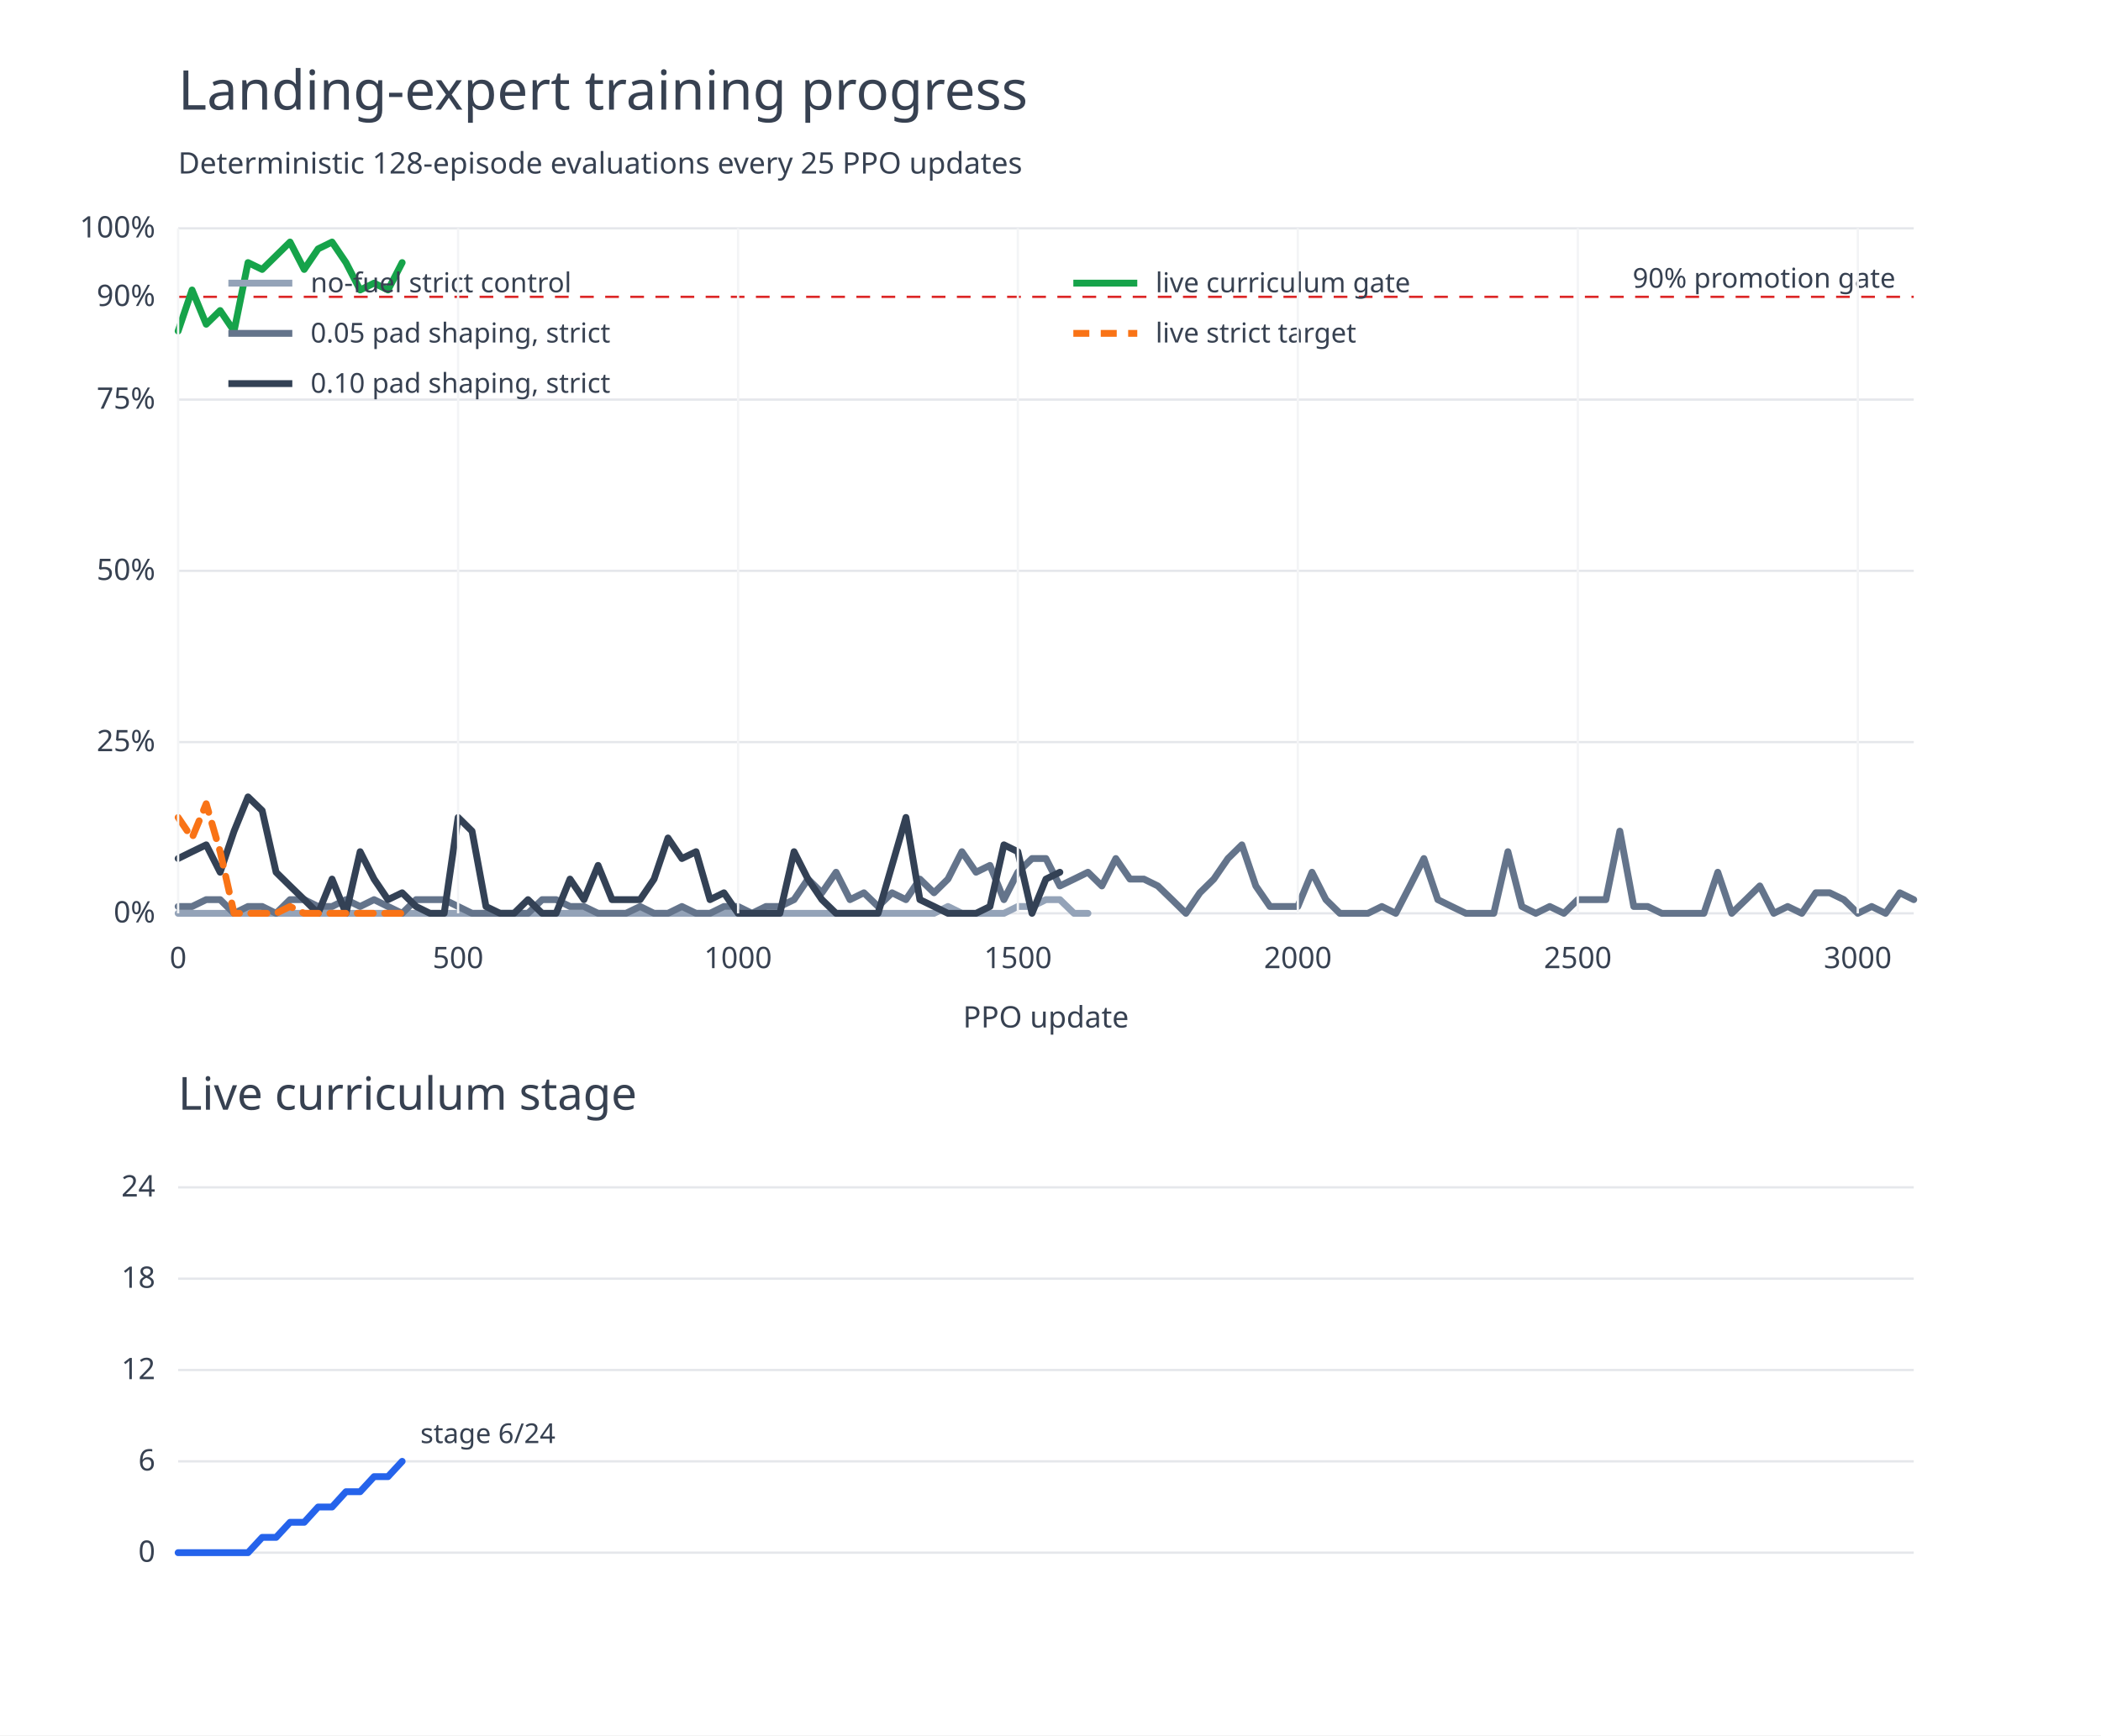
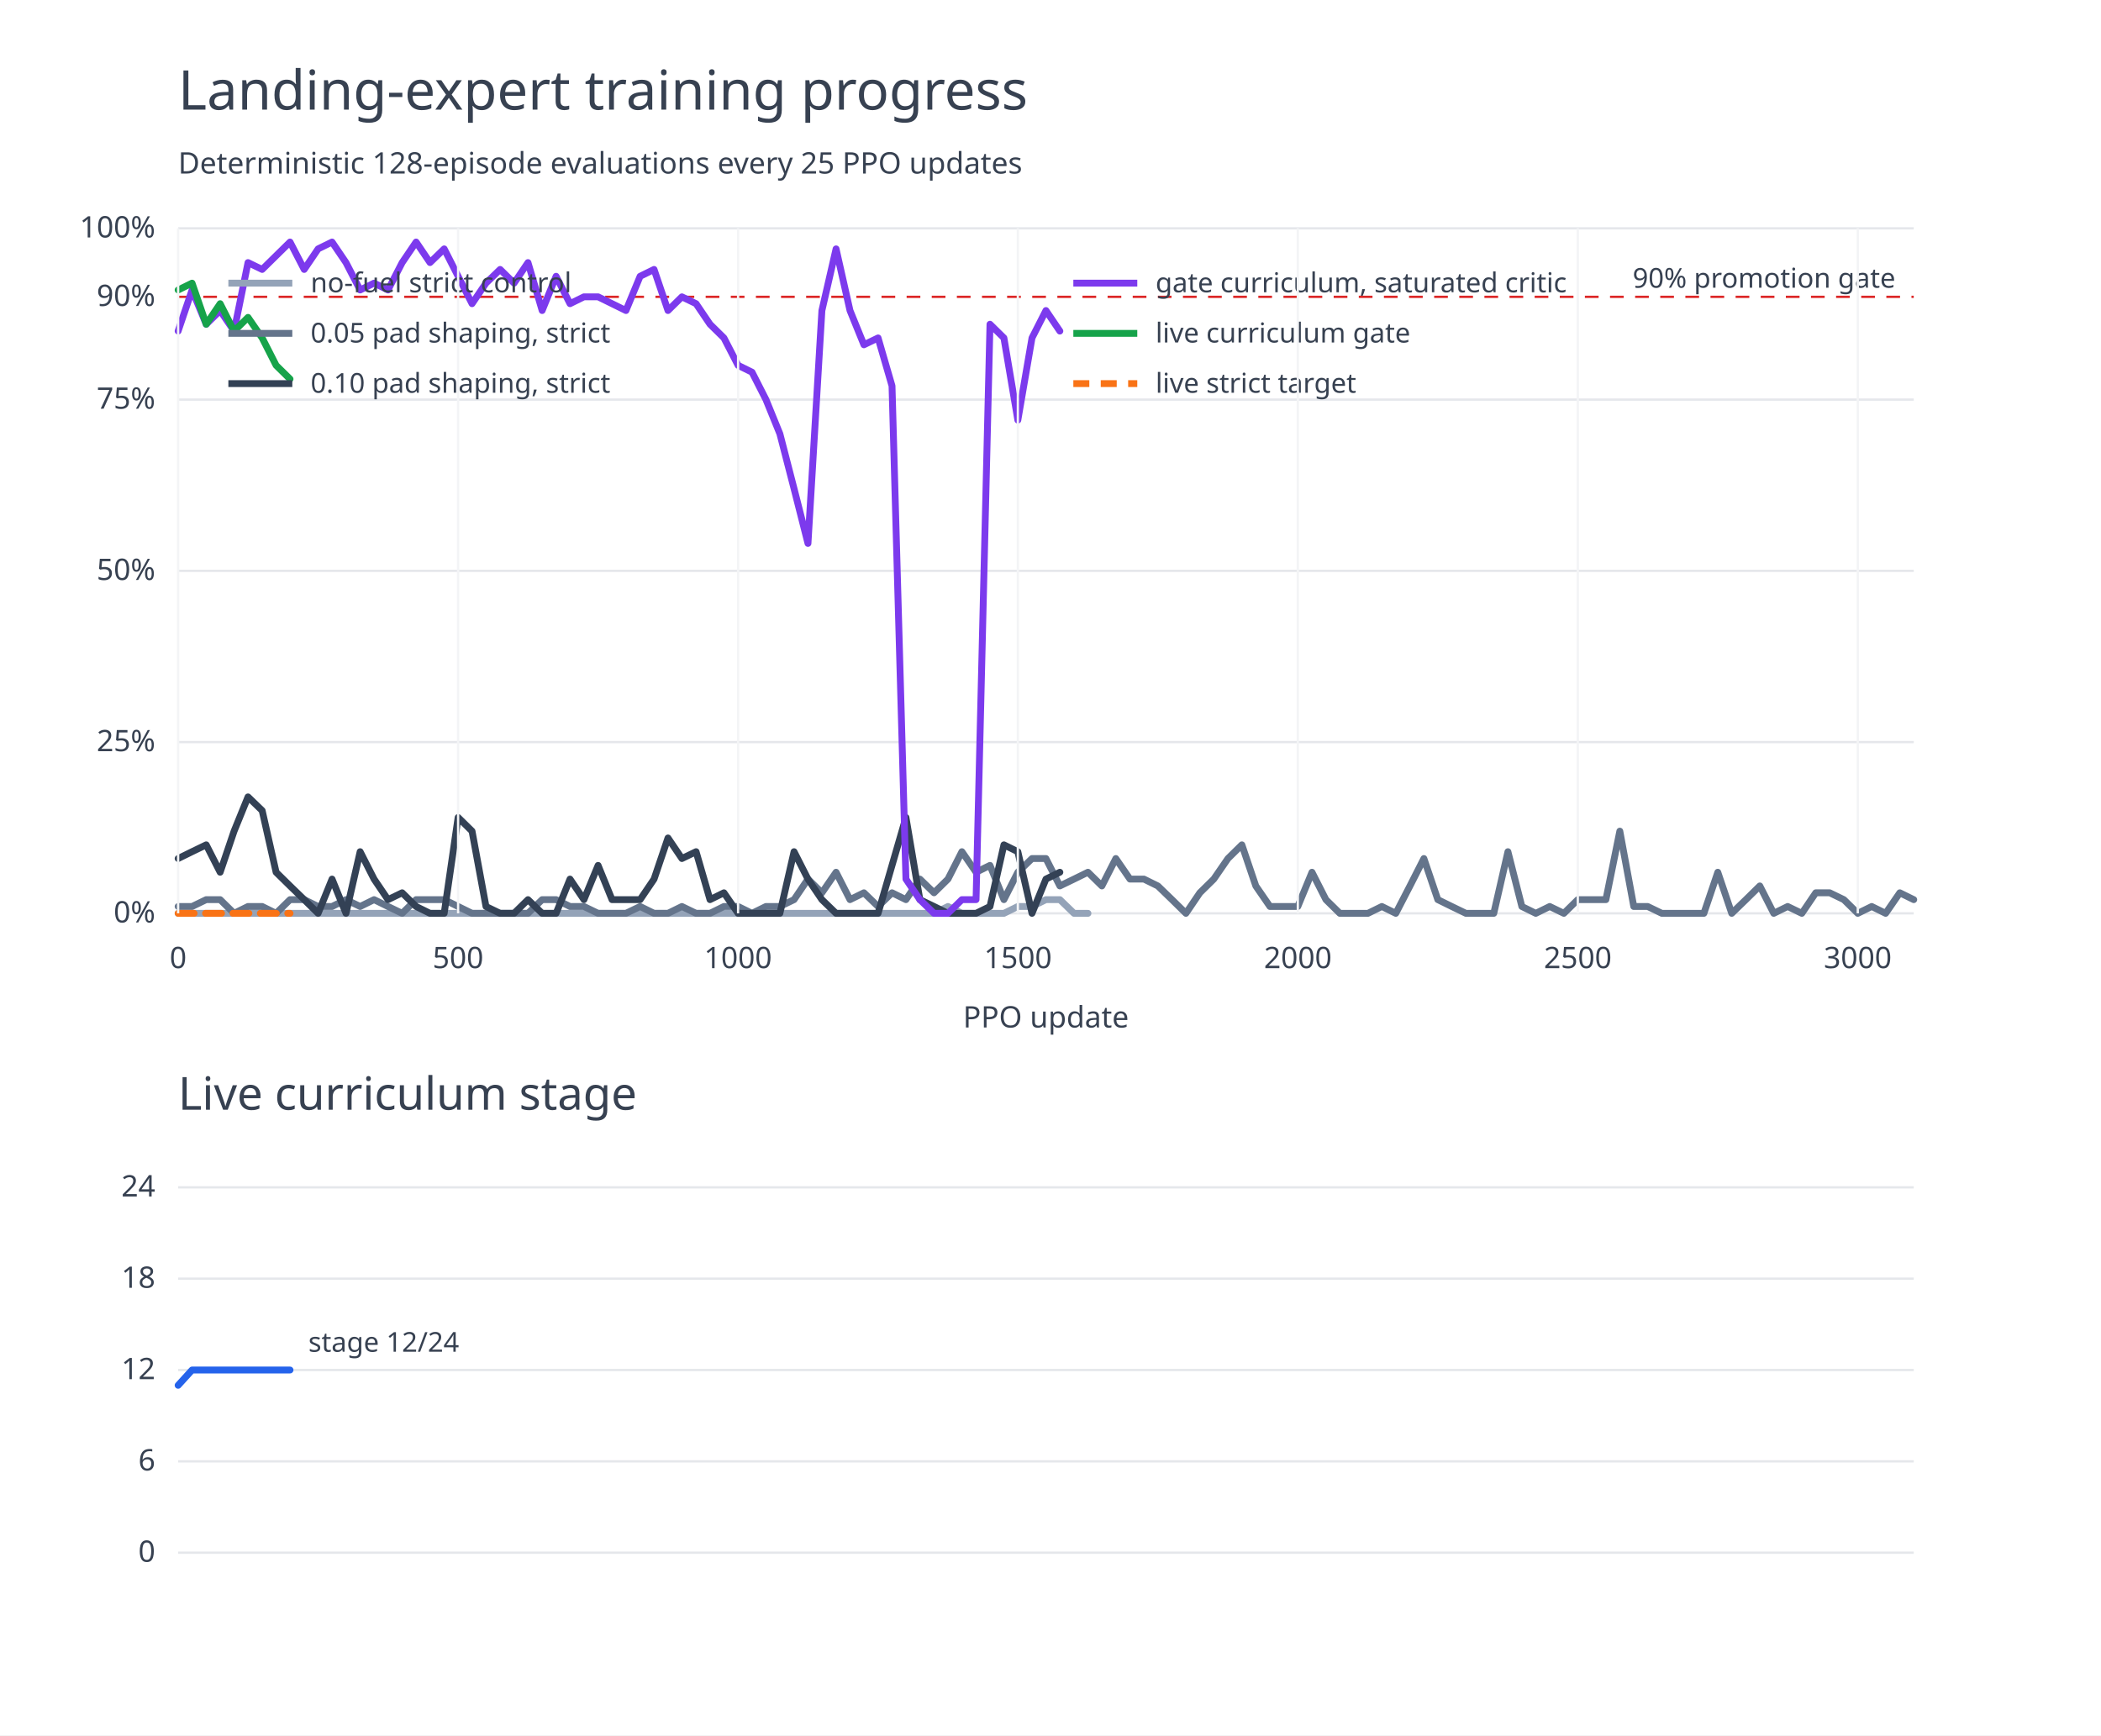
<svg xmlns="http://www.w3.org/2000/svg" width="920" height="760" viewBox="0 0 920 760">
  <rect width="920" height="760" fill="white" />
  <g font-family="ui-sans-serif, system-ui, sans-serif">
    <text x="78" y="48" font-size="24" text-anchor="start" fill="#374151">Landing-expert training progress</text>
    <text x="78" y="76" font-size="13" text-anchor="start" fill="#374151">Deterministic 128-episode evaluations every 25 PPO updates</text>
    <line x1="78" y1="400.0" x2="838" y2="400.0" stroke="#e5e7eb" />
    <text x="68" y="404" font-size="13" text-anchor="end" fill="#374151">0%</text>
    <line x1="78" y1="325.0" x2="838" y2="325.0" stroke="#e5e7eb" />
    <text x="68" y="329.0" font-size="13" text-anchor="end" fill="#374151">25%</text>
    <line x1="78" y1="250.0" x2="838" y2="250.0" stroke="#e5e7eb" />
    <text x="68" y="254.0" font-size="13" text-anchor="end" fill="#374151">50%</text>
    <line x1="78" y1="175.0" x2="838" y2="175.0" stroke="#e5e7eb" />
    <text x="68" y="179.0" font-size="13" text-anchor="end" fill="#374151">75%</text>
    <line x1="78" y1="130.0" x2="838" y2="130.0" stroke="#dc2626" stroke-dasharray="6 5" />
    <text x="68" y="134.0" font-size="13" text-anchor="end" fill="#374151">90%</text>
    <line x1="78" y1="100.0" x2="838" y2="100.0" stroke="#e5e7eb" />
    <text x="68" y="104.0" font-size="13" text-anchor="end" fill="#374151">100%</text>
    <text x="830" y="126" font-size="12" text-anchor="end" fill="#374151">90% promotion gate</text>
    <polyline points="78.0,400.0 84.1,400.0 90.3,400.0 96.4,400.0 102.5,400.0 108.6,400.0 114.8,400.0 120.9,400.0 127.0,400.0 133.2,400.0 139.3,400.0 145.4,400.0 151.5,400.0 157.7,400.0 163.8,400.0 169.9,400.0 176.1,400.0 182.2,400.0 188.3,400.0 194.5,400.0 200.6,400.0 206.7,400.0 212.8,400.0 219.0,400.0 225.1,400.0 231.2,400.0 237.4,400.0 243.5,400.0 249.6,400.0 255.7,400.0 261.9,400.0 268.0,400.0 274.1,400.0 280.3,400.0 286.4,400.0 292.5,400.0 298.6,400.0 304.8,400.0 310.9,400.0 317.0,400.0 323.2,400.0 329.3,400.0 335.4,400.0 341.5,400.0 347.7,400.0 353.8,400.0 359.9,400.0 366.1,400.0 372.2,400.0 378.3,400.0 384.5,400.0 390.6,400.0 396.7,400.0 402.8,400.0 409.0,400.0 415.1,397.0 421.2,400.0 427.4,400.0 433.5,400.0 439.6,400.0 445.7,397.0 451.9,397.0 458.0,394.0 464.1,394.0 470.3,400.0 476.4,400.0" fill="none" stroke="#94a3b8" stroke-width="3" stroke-linejoin="round" stroke-linecap="round" />
    <polyline points="78.0,397.0 84.1,397.0 90.3,394.0 96.4,394.0 102.5,400.0 108.6,397.0 114.8,397.0 120.9,400.0 127.0,394.0 133.2,394.0 139.3,397.0 145.4,397.0 151.5,394.0 157.7,397.0 163.8,394.0 169.9,397.0 176.1,400.0 182.2,394.0 188.3,394.0 194.5,394.0 200.6,397.0 206.7,400.0 212.8,400.0 219.0,400.0 225.1,400.0 231.2,400.0 237.4,394.0 243.5,394.0 249.6,397.0 255.7,397.0 261.9,400.0 268.0,400.0 274.1,400.0 280.3,397.0 286.4,400.0 292.5,400.0 298.6,397.0 304.8,400.0 310.9,400.0 317.0,397.0 323.2,397.0 329.3,400.0 335.4,397.0 341.5,397.0 347.7,394.0 353.8,385.0 359.9,391.0 366.1,382.0 372.2,394.0 378.3,391.0 384.5,397.0 390.6,391.0 396.7,394.0 402.8,385.0 409.0,391.0 415.1,385.0 421.2,373.0 427.4,382.0 433.5,379.0 439.6,394.0 445.7,382.0 451.9,376.0 458.0,376.0 464.1,388.0 470.3,385.0 476.4,382.0 482.5,388.0 488.6,376.0 494.8,385.0 500.9,385.0 507.0,388.0 513.2,394.0 519.3,400.0 525.4,391.0 531.5,385.0 537.7,376.0 543.8,370.0 549.9,388.0 556.1,397.0 562.2,397.0 568.3,397.0 574.5,382.0 580.6,394.0 586.7,400.0 592.8,400.0 599.0,400.0 605.1,397.0 611.2,400.0 617.4,388.0 623.5,376.0 629.6,394.0 635.7,397.0 641.9,400.0 648.0,400.0 654.1,400.0 660.3,373.0 666.4,397.0 672.5,400.0 678.6,397.0 684.8,400.0 690.9,394.0 697.0,394.0 703.2,394.0 709.3,364.0 715.4,397.0 721.5,397.0 727.7,400.0 733.8,400.0 739.9,400.0 746.1,400.0 752.2,382.0 758.3,400.0 764.5,394.0 770.6,388.0 776.7,400.0 782.8,397.0 789.0,400.0 795.1,391.0 801.2,391.0 807.4,394.0 813.5,400.0 819.6,397.0 825.7,400.0 831.9,391.0 838.0,394.0" fill="none" stroke="#64748b" stroke-width="3" stroke-linejoin="round" stroke-linecap="round" />
    <polyline points="78.0,376.0 84.1,373.0 90.3,370.0 96.4,382.0 102.5,364.0 108.6,349.0 114.8,355.0 120.9,382.0 127.0,388.0 133.2,394.0 139.3,400.0 145.4,385.0 151.5,400.0 157.7,373.0 163.8,385.0 169.9,394.0 176.1,391.0 182.2,397.0 188.3,400.0 194.5,400.0 200.6,358.0 206.7,364.0 212.8,397.0 219.0,400.0 225.1,400.0 231.2,394.0 237.4,400.0 243.5,400.0 249.6,385.0 255.7,394.0 261.9,379.0 268.0,394.0 274.1,394.0 280.3,394.0 286.4,385.0 292.5,367.0 298.6,376.0 304.8,373.0 310.9,394.0 317.0,391.0 323.2,400.0 329.3,400.0 335.4,400.0 341.5,400.0 347.7,373.0 353.8,385.0 359.9,394.0 366.1,400.0 372.2,400.0 378.3,400.0 384.5,400.0 390.6,379.0 396.7,358.0 402.8,394.0 409.0,397.0 415.1,400.0 421.2,400.0 427.4,400.0 433.5,397.0 439.6,370.0 445.7,373.0 451.9,400.0 458.0,385.0 464.1,382.0" fill="none" stroke="#334155" stroke-width="3" stroke-linejoin="round" stroke-linecap="round" />
-     <polyline points="78.0,145.0 84.1,127.0 90.3,142.0 96.4,136.0 102.5,145.0 108.6,115.0 114.8,118.0 120.9,112.0 127.0,106.0 133.2,118.0 139.3,109.0 145.4,106.0 151.5,115.0 157.7,127.0 163.8,124.0 169.9,127.0 176.1,115.0" fill="none" stroke="#16a34a" stroke-width="3" stroke-linejoin="round" stroke-linecap="round" />
-     <polyline points="78.0,358.0 84.1,367.0 90.3,352.0 96.4,373.0 102.5,400.0 108.6,400.0 114.8,400.0 120.9,400.0 127.0,397.0 133.2,400.0 139.3,400.0 145.4,400.0 151.5,400.0 157.7,400.0 163.8,400.0 169.9,400.0 176.1,400.0" fill="none" stroke="#f97316" stroke-width="3" stroke-linejoin="round" stroke-linecap="round" stroke-dasharray="7 5" />
+     <polyline points="78.0,145.0 84.1,127.0 90.3,142.0 96.4,136.0 102.5,145.0 108.6,115.0 114.8,118.0 120.9,112.0 127.0,106.0 133.2,118.0 139.3,109.0 145.4,106.0 151.5,115.0 157.7,127.0 163.8,124.0 169.9,127.0 176.1,115.0 182.2,106.0 188.3,115.0 194.5,109.0 200.6,121.0 206.7,133.0 212.8,124.0 219.0,118.0 225.1,124.0 231.2,115.0 237.4,136.0 243.5,121.0 249.6,133.0 255.7,130.0 261.9,130.0 268.0,133.0 274.1,136.0 280.3,121.0 286.4,118.0 292.5,136.0 298.6,130.0 304.8,133.0 310.9,142.0 317.0,148.0 323.2,160.0 329.3,163.0 335.4,175.0 341.5,190.0 347.7,214.0 353.8,238.0 359.9,136.0 366.1,109.0 372.2,136.0 378.3,151.0 384.5,148.0 390.6,169.0 396.7,385.0 402.8,394.0 409.0,400.0 415.1,400.0 421.2,394.0 427.4,394.0 433.5,142.0 439.6,148.0 445.7,184.0 451.9,148.0 458.0,136.0 464.1,145.0" fill="none" stroke="#7c3aed" stroke-width="3" stroke-linejoin="round" stroke-linecap="round" />
+     <polyline points="78.0,127.0 84.1,124.0 90.3,142.0 96.4,133.0 102.5,145.0 108.6,139.0 114.8,148.0 120.9,160.0 127.0,166.0" fill="none" stroke="#16a34a" stroke-width="3" stroke-linejoin="round" stroke-linecap="round" />
+     <polyline points="78.0,400.0 84.1,400.0 90.3,400.0 96.4,400.0 102.5,400.0 108.6,400.0 114.8,400.0 120.9,400.0 127.0,400.0" fill="none" stroke="#f97316" stroke-width="3" stroke-linejoin="round" stroke-linecap="round" stroke-dasharray="7 5" />
    <line x1="100" y1="124" x2="128" y2="124" stroke="#94a3b8" stroke-width="3" />
    <text x="136" y="128" font-size="12" text-anchor="start" fill="#374151">no-fuel strict control</text>
    <line x1="100" y1="146" x2="128" y2="146" stroke="#64748b" stroke-width="3" />
    <text x="136" y="150" font-size="12" text-anchor="start" fill="#374151">0.05 pad shaping, strict</text>
    <line x1="100" y1="168" x2="128" y2="168" stroke="#334155" stroke-width="3" />
    <text x="136" y="172" font-size="12" text-anchor="start" fill="#374151">0.10 pad shaping, strict</text>
-     <line x1="470" y1="124" x2="498" y2="124" stroke="#16a34a" stroke-width="3" />
-     <text x="506" y="128" font-size="12" text-anchor="start" fill="#374151">live curriculum gate</text>
-     <line x1="470" y1="146" x2="498" y2="146" stroke="#f97316" stroke-width="3" stroke-dasharray="7 5" />
-     <text x="506" y="150" font-size="12" text-anchor="start" fill="#374151">live strict target</text>
+     <line x1="470" y1="124" x2="498" y2="124" stroke="#7c3aed" stroke-width="3" />
+     <text x="506" y="128" font-size="12" text-anchor="start" fill="#374151">gate curriculum, saturated critic</text>
+     <line x1="470" y1="146" x2="498" y2="146" stroke="#16a34a" stroke-width="3" />
+     <text x="506" y="150" font-size="12" text-anchor="start" fill="#374151">live curriculum gate</text>
+     <line x1="470" y1="168" x2="498" y2="168" stroke="#f97316" stroke-width="3" stroke-dasharray="7 5" />
+     <text x="506" y="172" font-size="12" text-anchor="start" fill="#374151">live strict target</text>
    <line x1="78.0" y1="100" x2="78.0" y2="400" stroke="#f3f4f6" />
    <text x="78.0" y="424" font-size="13" text-anchor="middle" fill="#374151">0</text>
    <line x1="200.6" y1="100" x2="200.6" y2="400" stroke="#f3f4f6" />
    <text x="200.581" y="424" font-size="13" text-anchor="middle" fill="#374151">500</text>
    <line x1="323.2" y1="100" x2="323.2" y2="400" stroke="#f3f4f6" />
    <text x="323.161" y="424" font-size="13" text-anchor="middle" fill="#374151">1000</text>
    <line x1="445.7" y1="100" x2="445.7" y2="400" stroke="#f3f4f6" />
    <text x="445.742" y="424" font-size="13" text-anchor="middle" fill="#374151">1500</text>
    <line x1="568.3" y1="100" x2="568.3" y2="400" stroke="#f3f4f6" />
    <text x="568.323" y="424" font-size="13" text-anchor="middle" fill="#374151">2000</text>
    <line x1="690.9" y1="100" x2="690.9" y2="400" stroke="#f3f4f6" />
    <text x="690.903" y="424" font-size="13" text-anchor="middle" fill="#374151">2500</text>
    <line x1="813.5" y1="100" x2="813.5" y2="400" stroke="#f3f4f6" />
    <text x="813.484" y="424" font-size="13" text-anchor="middle" fill="#374151">3000</text>
    <text x="458.0" y="450" font-size="13" text-anchor="middle" fill="#374151">PPO update</text>
    <text x="78" y="486" font-size="20" text-anchor="start" fill="#374151">Live curriculum stage</text>
    <line x1="78" y1="680.0" x2="838" y2="680.0" stroke="#e5e7eb" />
    <text x="68" y="684.0" font-size="13" text-anchor="end" fill="#374151">0</text>
    <line x1="78" y1="640.0" x2="838" y2="640.0" stroke="#e5e7eb" />
    <text x="68" y="644.0" font-size="13" text-anchor="end" fill="#374151">6</text>
    <line x1="78" y1="600.0" x2="838" y2="600.0" stroke="#e5e7eb" />
    <text x="68" y="604.0" font-size="13" text-anchor="end" fill="#374151">12</text>
    <line x1="78" y1="560.0" x2="838" y2="560.0" stroke="#e5e7eb" />
    <text x="68" y="564.0" font-size="13" text-anchor="end" fill="#374151">18</text>
    <line x1="78" y1="520.0" x2="838" y2="520.0" stroke="#e5e7eb" />
    <text x="68" y="524.0" font-size="13" text-anchor="end" fill="#374151">24</text>
-     <polyline points="78.0,680.0 84.1,680.0 90.3,680.0 96.4,680.0 102.5,680.0 108.6,680.0 114.8,673.3 120.9,673.3 127.0,666.7 133.2,666.7 139.3,660.0 145.4,660.0 151.5,653.3 157.7,653.3 163.8,646.7 169.9,646.7 176.1,640.0" fill="none" stroke="#2563eb" stroke-width="3" stroke-linejoin="round" stroke-linecap="round" />
-     <text x="184.065" y="632.0" font-size="12" text-anchor="start" fill="#374151">stage 6/24</text>
+     <polyline points="78.0,606.7 84.1,600.0 90.3,600.0 96.4,600.0 102.5,600.0 108.6,600.0 114.8,600.0 120.9,600.0 127.0,600.0" fill="none" stroke="#2563eb" stroke-width="3" stroke-linejoin="round" stroke-linecap="round" />
+     <text x="135.032" y="592.0" font-size="12" text-anchor="start" fill="#374151">stage 12/24</text>
  </g>
</svg>
